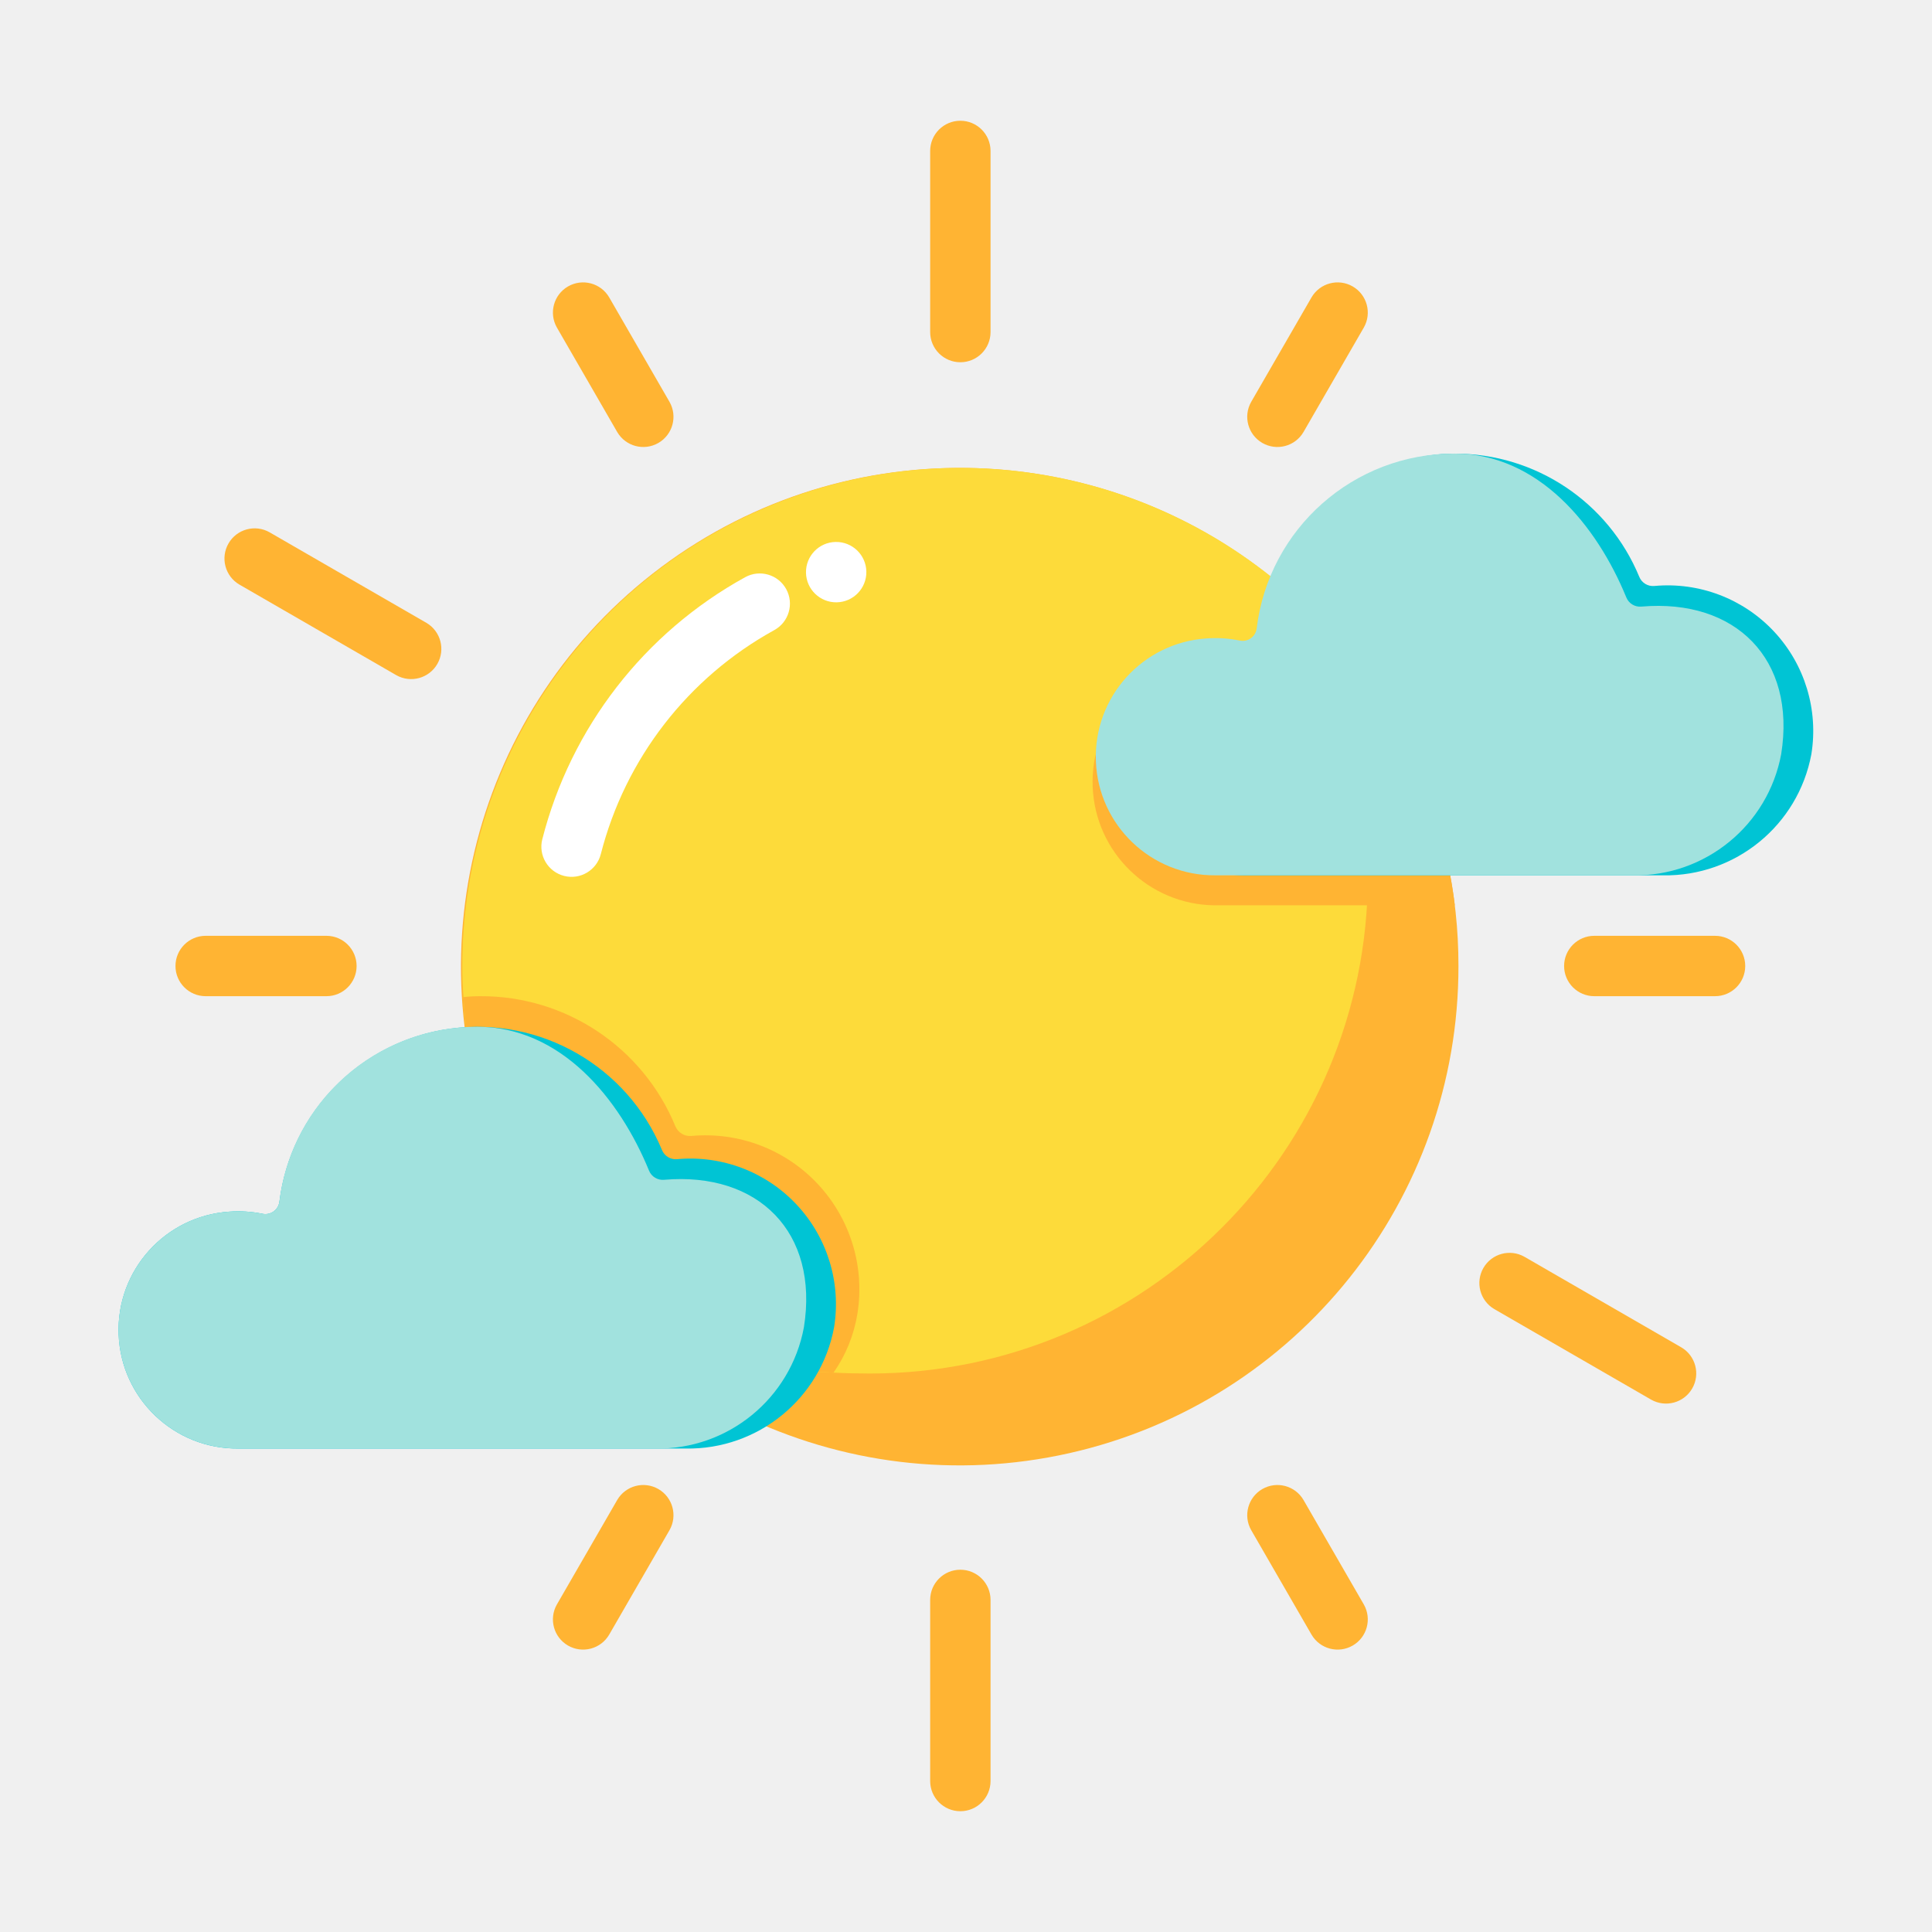
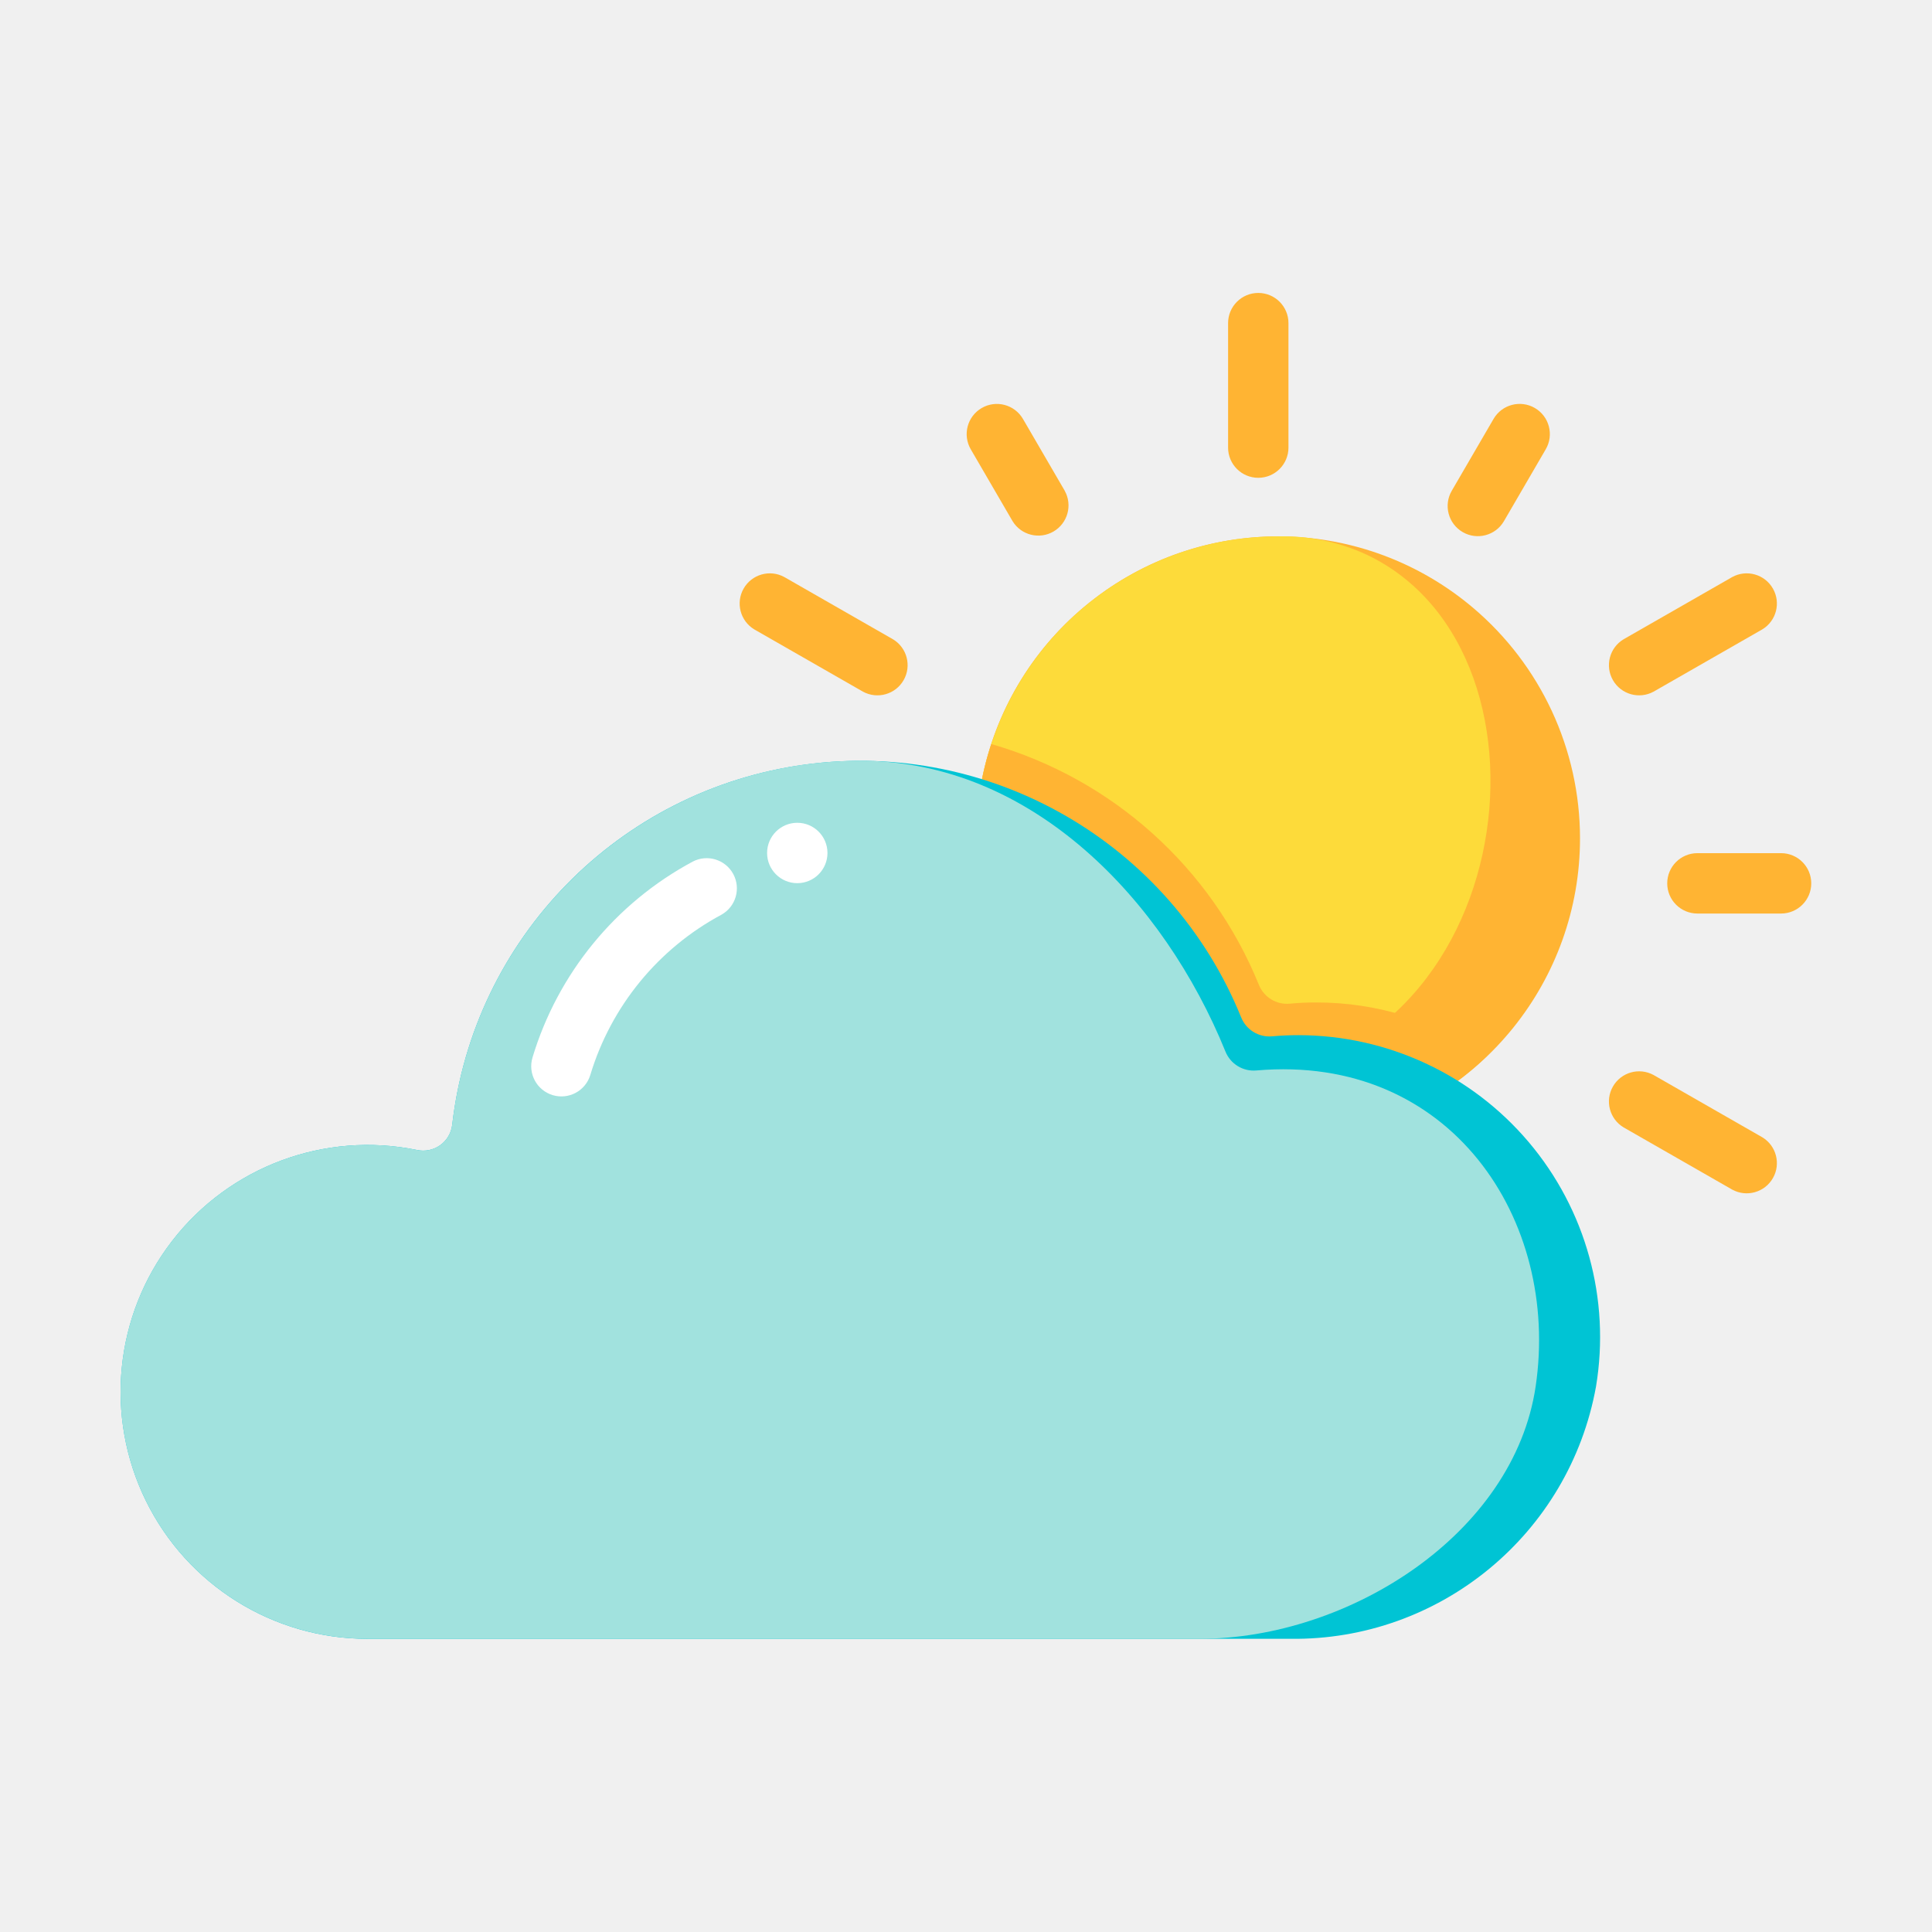
<svg xmlns="http://www.w3.org/2000/svg" height="512" viewBox="0 0 64 64" width="512">
-   <g id="Partly_Cloudy" data-name="Partly Cloudy">
-     <path d="m48.313 32a16.521 16.521 0 1 1 -6.04-12.75c.1.07.2.16.3.24a16.444 16.444 0 0 1 5.74 12.51z" fill="#ffb433" />
-     <path d="m45.313 29a16.503 16.503 0 0 1 -16.5 16.5q-.615 0-1.2-.03c-3.55-.16-6.31-1.05-8.31-2.71a16.448 16.448 0 0 1 -3.95-9.73c-.03-.34-.04-.68-.04-1.03a16.501 16.501 0 0 1 27.26-12.51c1.84 2.22 2.74 5.38 2.74 9.51z" fill="#fddb3a" />
-     <path d="m17.964 27.802a13.815 13.815 0 0 1 6.722-8.682 1 1 0 0 1 .963 1.753 11.808 11.808 0 0 0 -5.746 7.419 1.0 1 0 0 1 -1.939-.491z" fill="#fff" />
-     <path d="m30.813 11v-6a1 1 0 0 1 2 0v6a1 1 0 0 1 -2 0zm-8.634 2.313-2-3.464a1 1 0 0 0 -1.732 1l2 3.464a1 1 0 0 0 1.732-1zm-11.366 17.687h-4a1 1 0 0 0 0 2h4a1 1 0 0 0 0-2zm9.366 23.151 2-3.464a1 1 0 0 0 -1.732-1l-2 3.464a1 1 0 0 0 1.732 1zm25-1-2-3.464a1 1 0 0 0 -1.732 1l2 3.464a1 1 0 0 0 1.732-1zm11.634-22.151h-4a1 1 0 0 0 0 2h4a1 1 0 0 0 0-2zm-13.634-16.687 2-3.464a1 1 0 0 0 -1.732-1l-2 3.464a1 1 0 0 0 1.732 1zm-29.053 6.32-5.196-3a1 1 0 0 0 -1 1.732l5.196 3a1 1 0 0 0 1-1.732zm18.687 38.366v-6a1 1 0 0 0 -2 0v6a1 1 0 0 0 2 0zm22.883-14.366-5.196-3a1 1 0 0 0 -1 1.732l5.196 3a1 1 0 0 0 1-1.732z" fill="#ffb433" />
-     <path d="m28.699 18.935a1 1 0 1 1 -1.017-.982 1 1 0 0 1 1.017.982z" fill="#fff" />
-     <path d="m48.193 29.99h-7.96a4.088 4.088 0 0 1 -.31-8.16 3.782 3.782 0 0 1 1.12.07.478.478 0 0 0 .58-.42 6.623 6.623 0 0 1 .65-2.23c.1.07.2.16.3.24a16.536 16.536 0 0 1 5.62 10.5z" fill="#ffb433" />
-     <path d="m41.267 28.997h13.824a4.916 4.916 0 0 0 4.913-4.014 4.822 4.822 0 0 0 -5.2-5.572.489.489 0 0 1 -.501-.303 6.6 6.6 0 0 0 -6.116-4.081c-3.388 0-5.185 2.838-5.562 6.099a.468.468 0 0 1 -.567.398 4.022 4.022 0 0 0 -1.097-.069 3.686 3.686 0 0 0 -3.62 3.087 3.942 3.942 0 0 0 3.925 4.456z" fill="#00c4d4" />
-     <path d="m40.267 28.997h13.824a4.916 4.916 0 0 0 4.913-4.014c.505-3.152-1.512-5.157-4.629-4.889a.489.489 0 0 1 -.501-.303c-.981-2.395-2.921-4.765-5.688-4.765a6.583 6.583 0 0 0 -6.557 5.794.468.468 0 0 1 -.567.398 4.021 4.021 0 0 0 -1.097-.069 3.928 3.928 0 0 0 .301 7.847z" fill="#a1e2de" />
-     <path d="m28.403 43.52a4.731 4.731 0 0 1 -.79 1.95c-3.55-.16-6.31-1.05-8.31-2.71a16.448 16.448 0 0 1 -3.95-9.73 5.125 5.125 0 0 1 .56-.03 6.954 6.954 0 0 1 6.46 4.31.525.525 0 0 0 .53.32 5.1 5.1 0 0 1 5.5 5.89z" fill="#ffb433" />
-     <path d="m7.893 47.985h14.824a4.916 4.916 0 0 0 4.913-4.014 4.822 4.822 0 0 0 -5.2-5.572.489.489 0 0 1 -.501-.303 6.614 6.614 0 0 0 -12.673 1.713.468.468 0 0 1 -.567.398 4.022 4.022 0 0 0 -1.097-.069 3.928 3.928 0 0 0 .301 7.847z" fill="#00c4d4" />
-     <path d="m7.893 47.985h13.824a4.916 4.916 0 0 0 4.913-4.014c.505-3.152-1.512-5.157-4.629-4.889a.489.489 0 0 1 -.501-.303c-.981-2.395-2.921-4.765-5.688-4.765a6.583 6.583 0 0 0 -6.557 5.794.468.468 0 0 1 -.567.398 4.022 4.022 0 0 0 -1.097-.069 3.928 3.928 0 0 0 .301 7.847z" fill="#a1e2de" />
+   <g id="Cloudy">
+     <path d="m52.34 27.768a10.003 10.003 0 1 1 -3.55-7.64 10.01 10.01 0 0 1 3.55 7.64z" fill="#ffb433" />
+     <path d="m40.34 35.768a8.774 8.774 0 0 1 -5.64-1.55 9.998 9.998 0 0 1 7.64-16.45 6.58 6.58 0 0 1 2.925.603c6.931 3.271 4.966 17.397-4.925 17.397z" fill="#fddb3a" />
+     <path d="m49.26 34.978a9.993 9.993 0 0 1 -16.92-7.21 9.758 9.758 0 0 1 .5-3.12 13.646 13.646 0 0 1 8.86 7.97 1.003 1.003 0 0 0 1.03.63 8.451 8.451 0 0 1 .87-.04 9.872 9.872 0 0 1 5.66 1.77z" fill="#ffb433" />
+     <path d="m40.682 14.828v-4.124a1 1 0 0 1 2 0v4.124a1 1 0 0 1 -2 0zm-5.41 1.431-1.385-2.381a1 1 0 0 0 -1.729 1.006l1.385 2.381a1 1 0 0 0 1.728-1.006zm23.728 12.003h-2.771a1 1 0 0 0 0 2h2.771a1 1 0 0 0 0-2zm-9.18-10.998 1.385-2.381a1 1 0 0 0 -1.729-1.006l-1.385 2.381a1 1 0 0 0 1.729 1.006zm-20.239 3.913-3.6-2.062a1 1 0 0 0 -.994 1.735l3.6 2.062a1 1 0 0 0 .994-1.735zm28.796 16.496-3.6-2.062a1 1 0 0 0 -.994 1.735l3.6 2.062a1 1 0 0 0 .994-1.735zm-3.6-14.761 3.6-2.062a1 1 0 0 0 -.994-1.735l-3.6 2.062a1 1 0 0 0 .994 1.735z" fill="#ffb433" />
+     <path d="m12.167 54.288h30.571a10.163 10.163 0 0 0 10.132-8.358 10 10 0 0 0 -9.851-11.639q-.441 0-.873.038a1.007 1.007 0 0 1 -1.032-.63 13.61 13.61 0 0 0 -26.134 3.566.967.967 0 0 1 -1.17.829 8.18 8.18 0 1 0 -1.642 16.195z" fill="#00c4d4" />
+     <path d="m12.167 54.288h27.571c4.938 0 10.406-3.465 11.132-8.358.818-5.517-2.816-11.028-9.245-10.47a1.007 1.007 0 0 1 -1.032-.63c-2.024-4.986-6.388-9.629-12.093-9.629a13.621 13.621 0 0 0 -13.522 12.063.967.967 0 0 1 -1.17.829 8.18 8.18 0 1 0 -1.642 16.195z" fill="#a1e2de" />
+     <g fill="#fff">
+       <path d="m17.64 35.03a10.952 10.952 0 0 1 5.309-6.489 1.0 1 0 0 1 .953 1.758 8.961 8.961 0 0 0 -4.347 5.31 1 1 0 0 1 -1.915-.578z" />
+       <path d="m27.411 28.256a1 1 0 1 1 -1-1 1 1 0 0 1 1 1z" />
+     </g>
  </g>
</svg>
